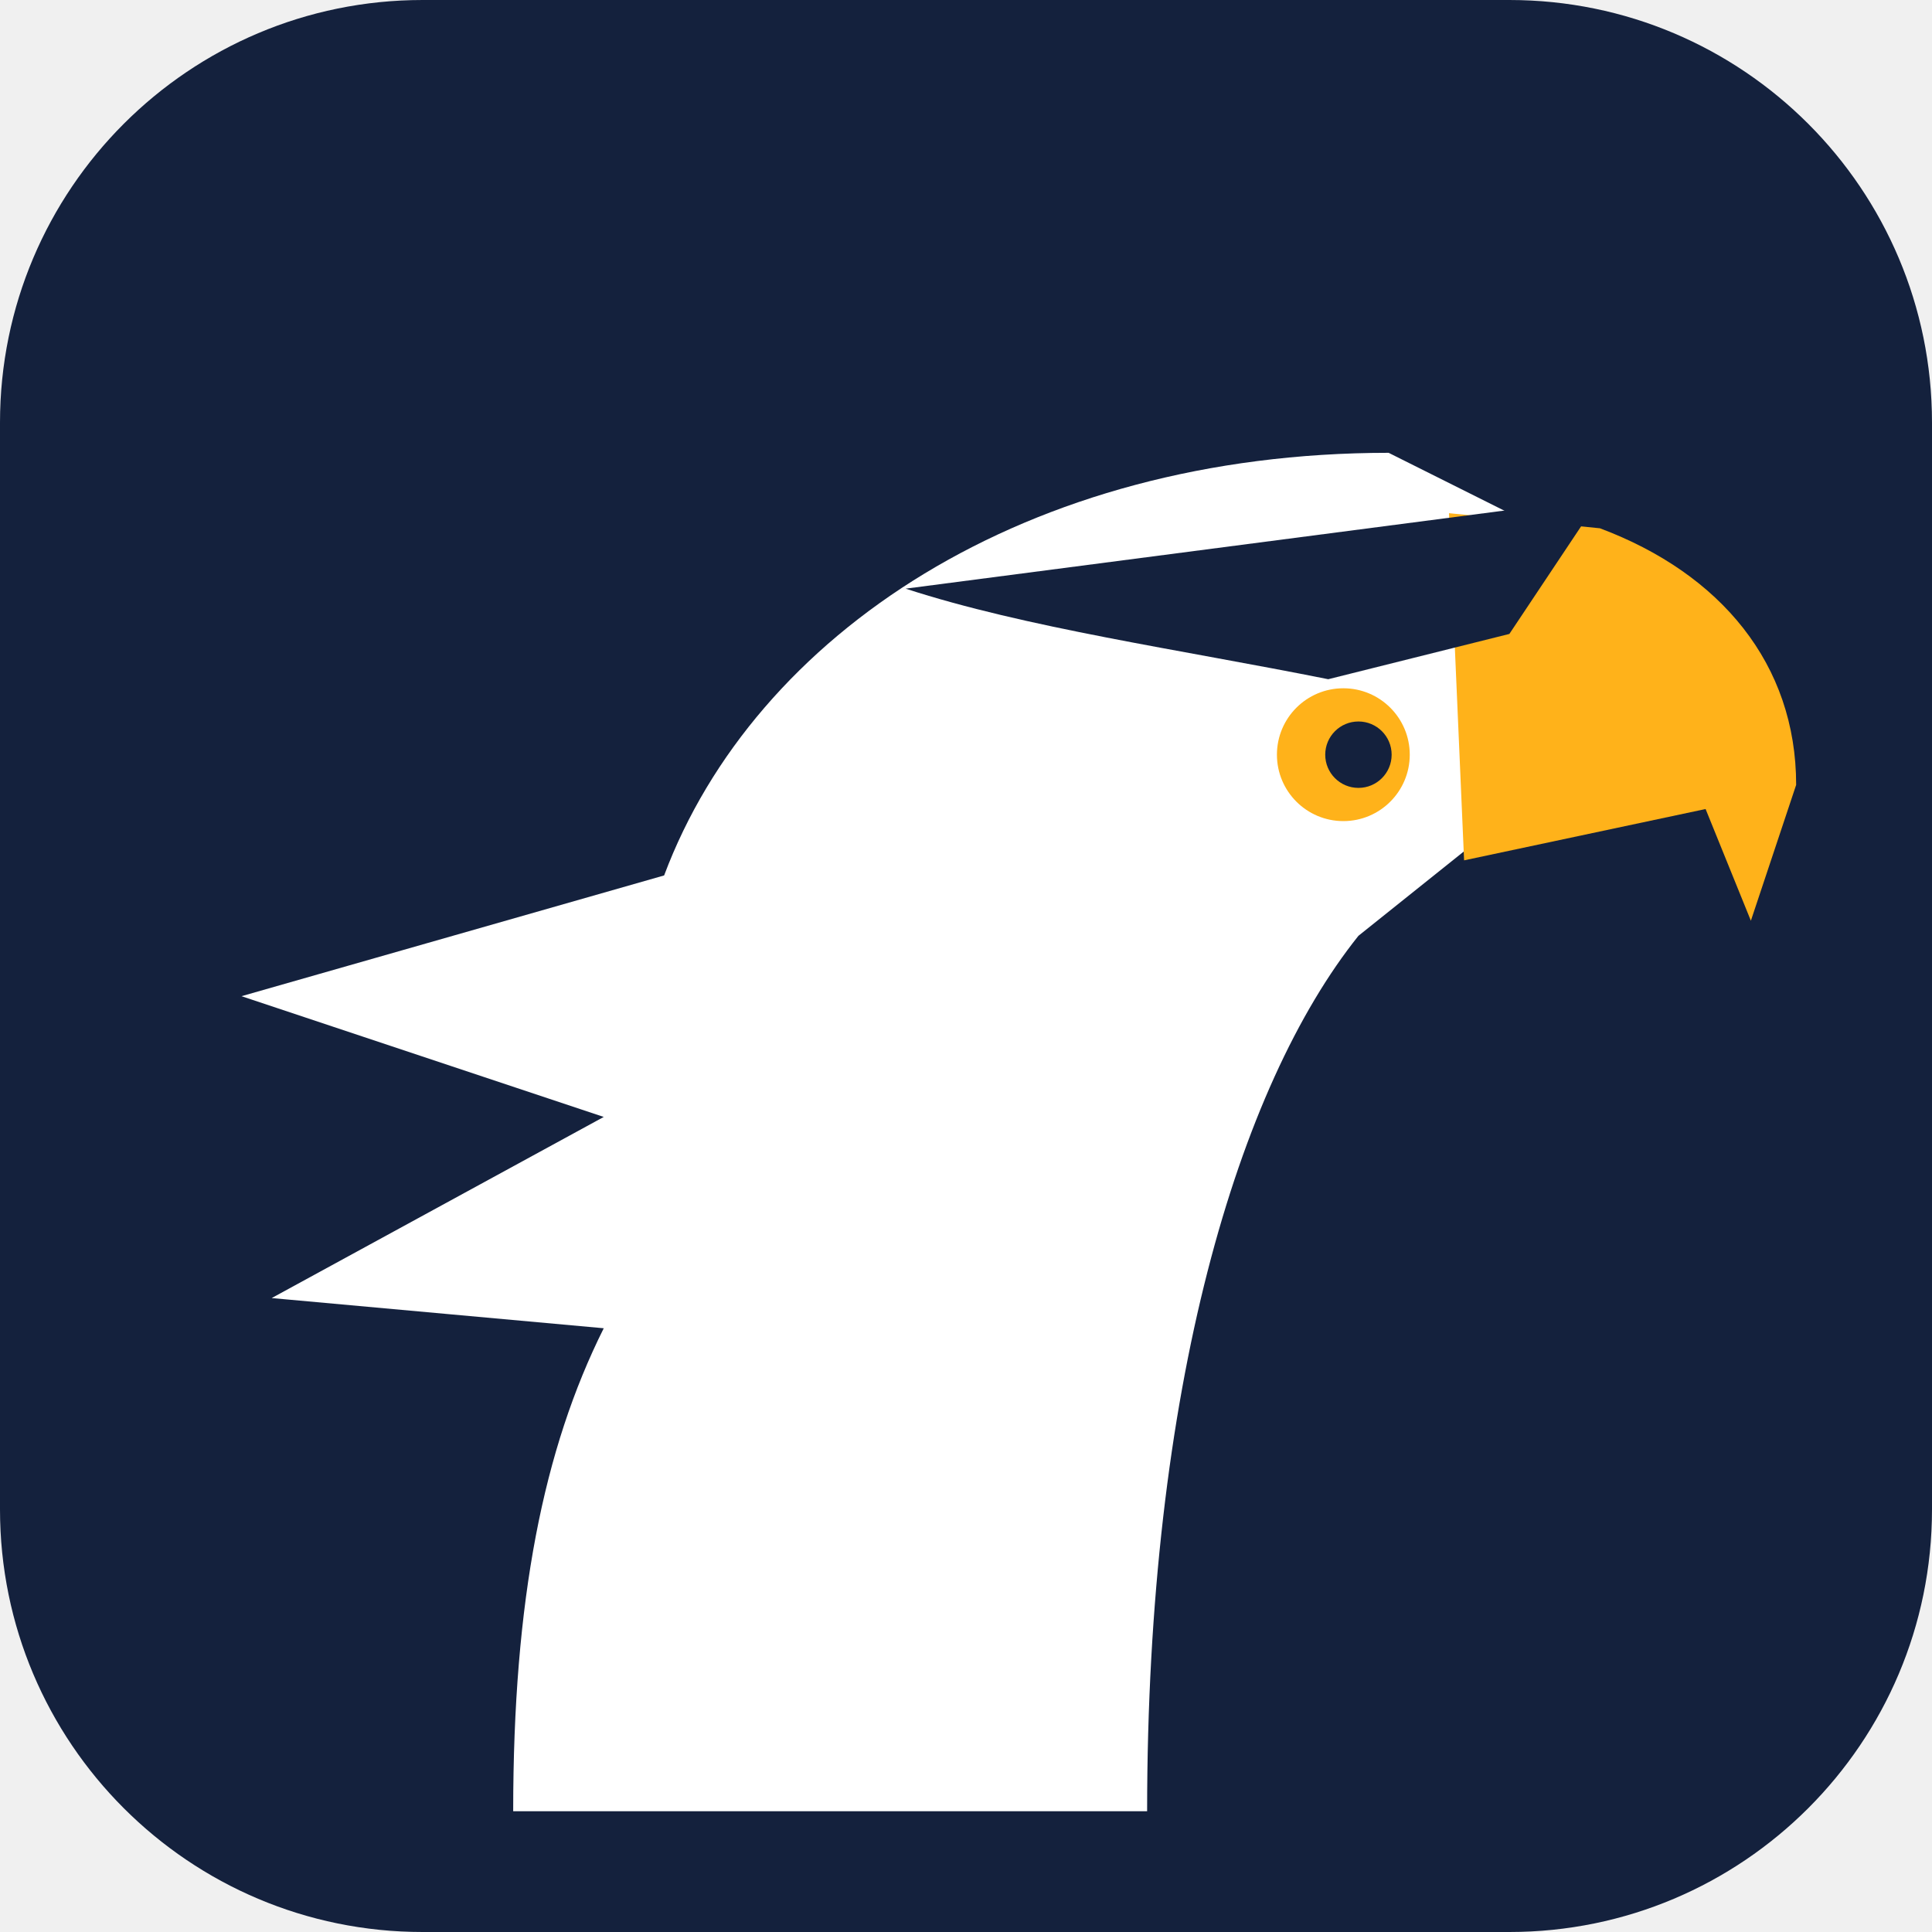
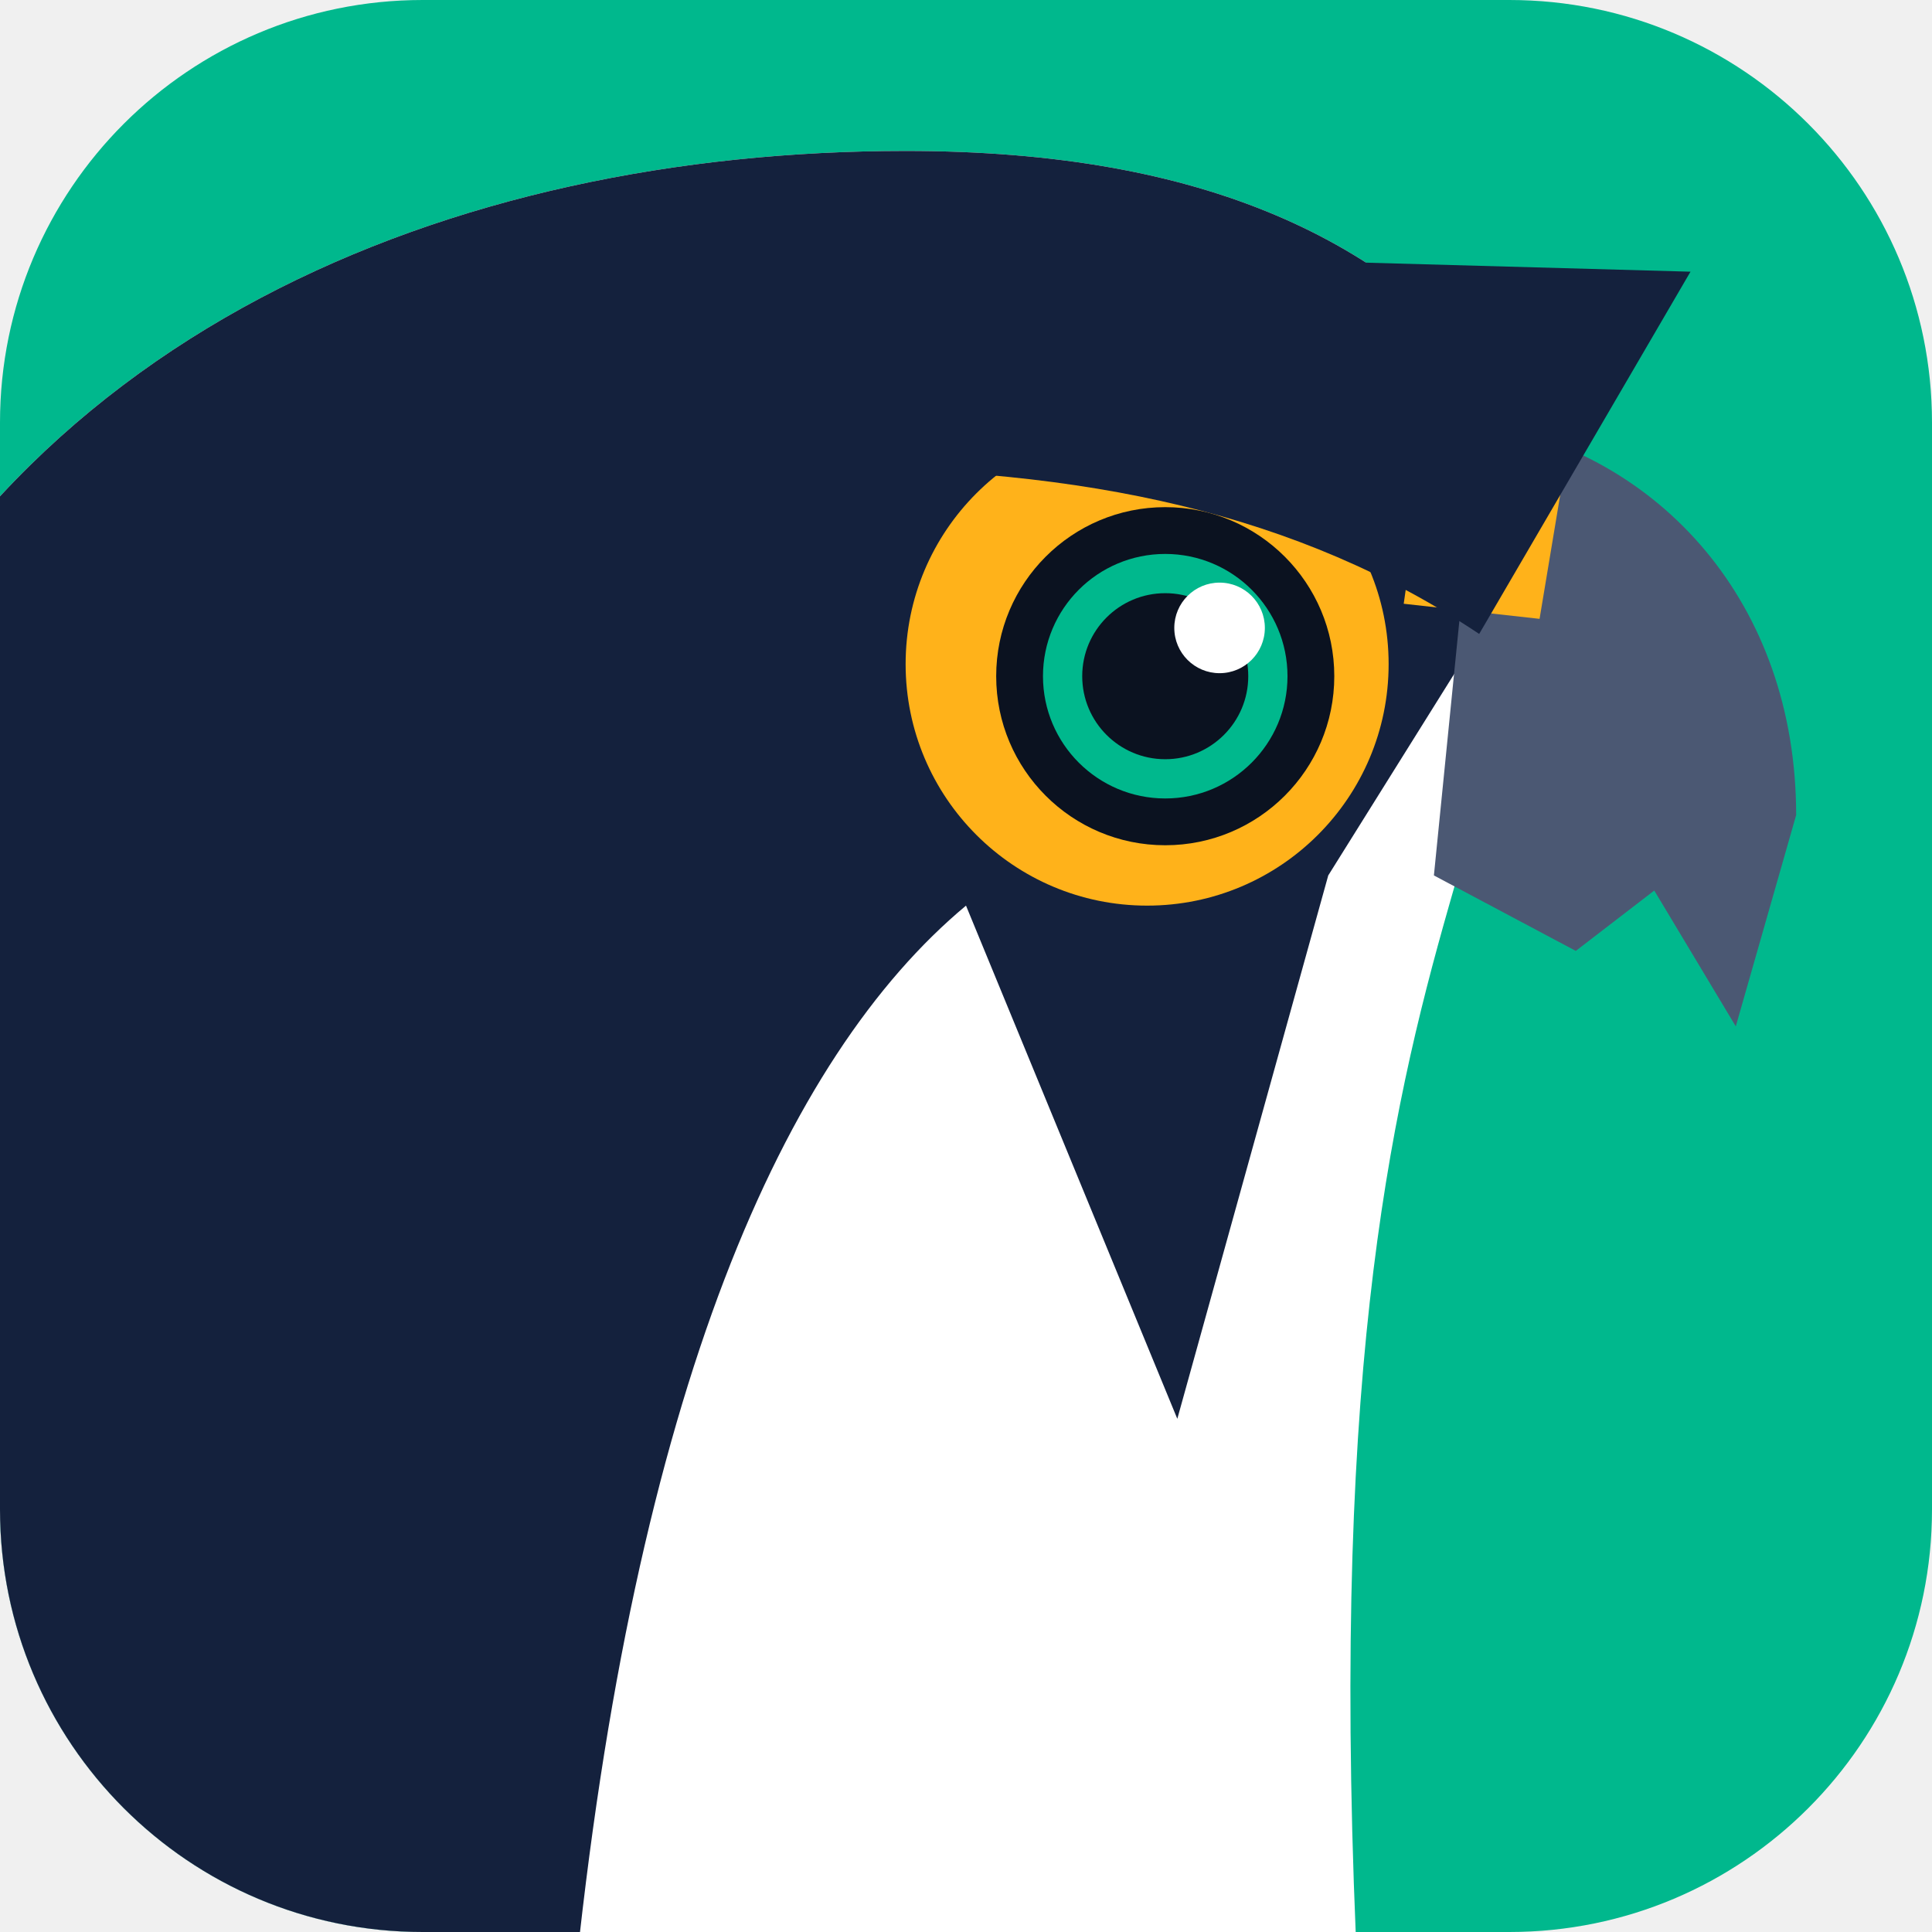
<svg xmlns="http://www.w3.org/2000/svg" viewBox="0 0 64 64">
-   <rect width="64" height="64" rx="14" fill="#14213d" />
-   <path fill="#fff" d="M17 60 C17 53 18 48 20 44 L9 43 L20 37 L8 33 L22 29 C25 21 34 15 46 15 L52 18 L50 27 L45 31 C41 36 38 46 38 60 Z" />
-   <path fill="#ffb21a" d="M48 17 L53 17.5 C57 19 59.5 22 59.5 26 L58 30.5 L56.5 26.8 L48.5 28.5 Z" />
-   <path fill="#14213d" d="M30 19.5 L53 16.5 L50 21 L44 22.5 C39 21.5 34 20.8 30 19.5 Z" />
-   <circle cx="44.5" cy="25" r="2.2" fill="#ffb21a" />
-   <circle cx="45" cy="25" r="1.1" fill="#14213d" />
+   <defs>
+     <clipPath id="c">
+       <rect width="64" height="64" rx="14" />
+     </clipPath>
+   </defs>
+   <g clip-path="url(#c)">
+     <rect width="64" height="64" fill="#00b88d" />
+     <g transform="translate(-4 0)">
+       <path fill="#ffffff" d="M-2 66 L-2 26 C4 11 19 5 34 5 C44 5 50 8 54 13 L56 16 L52 30 C50 37 48 46 49 66 Z" />
+       <path fill="#14213d" d="M-2 66 L-2 26 C4 11 19 5 34 5 C44 5 50 8 54 13 L53 21 L48 29 L43 47 L36 30 C30 35 25 46 23 66 Z" />
+       <path fill="#4b5873" d="M53 14 C59 15 63.5 20 63.5 27 L61.5 34 L58.8 29.5 L56.2 31.5 L51.5 29 Z" />
+       <path fill="#ffb21a" d="M51.5 13 L56 14.5 L55 20.5 L50.5 20 Z" />
+       <circle cx="42" cy="22" r="8" fill="#ffb21a" />
+       <circle cx="42.6" cy="22.4" r="5.6" fill="#0b1220" />
+       <circle cx="42.6" cy="22.4" r="3.4" fill="none" stroke="#00b88d" stroke-width="1.3" />
+       <circle cx="44.4" cy="20.8" r="1.5" fill="#ffffff" />
+       <path fill="#14213d" d="M24 8 L60 9 L53 21 C47 17 40 15.5 31 15.5 Z" />
+     </g>
+   </g>
</svg>
